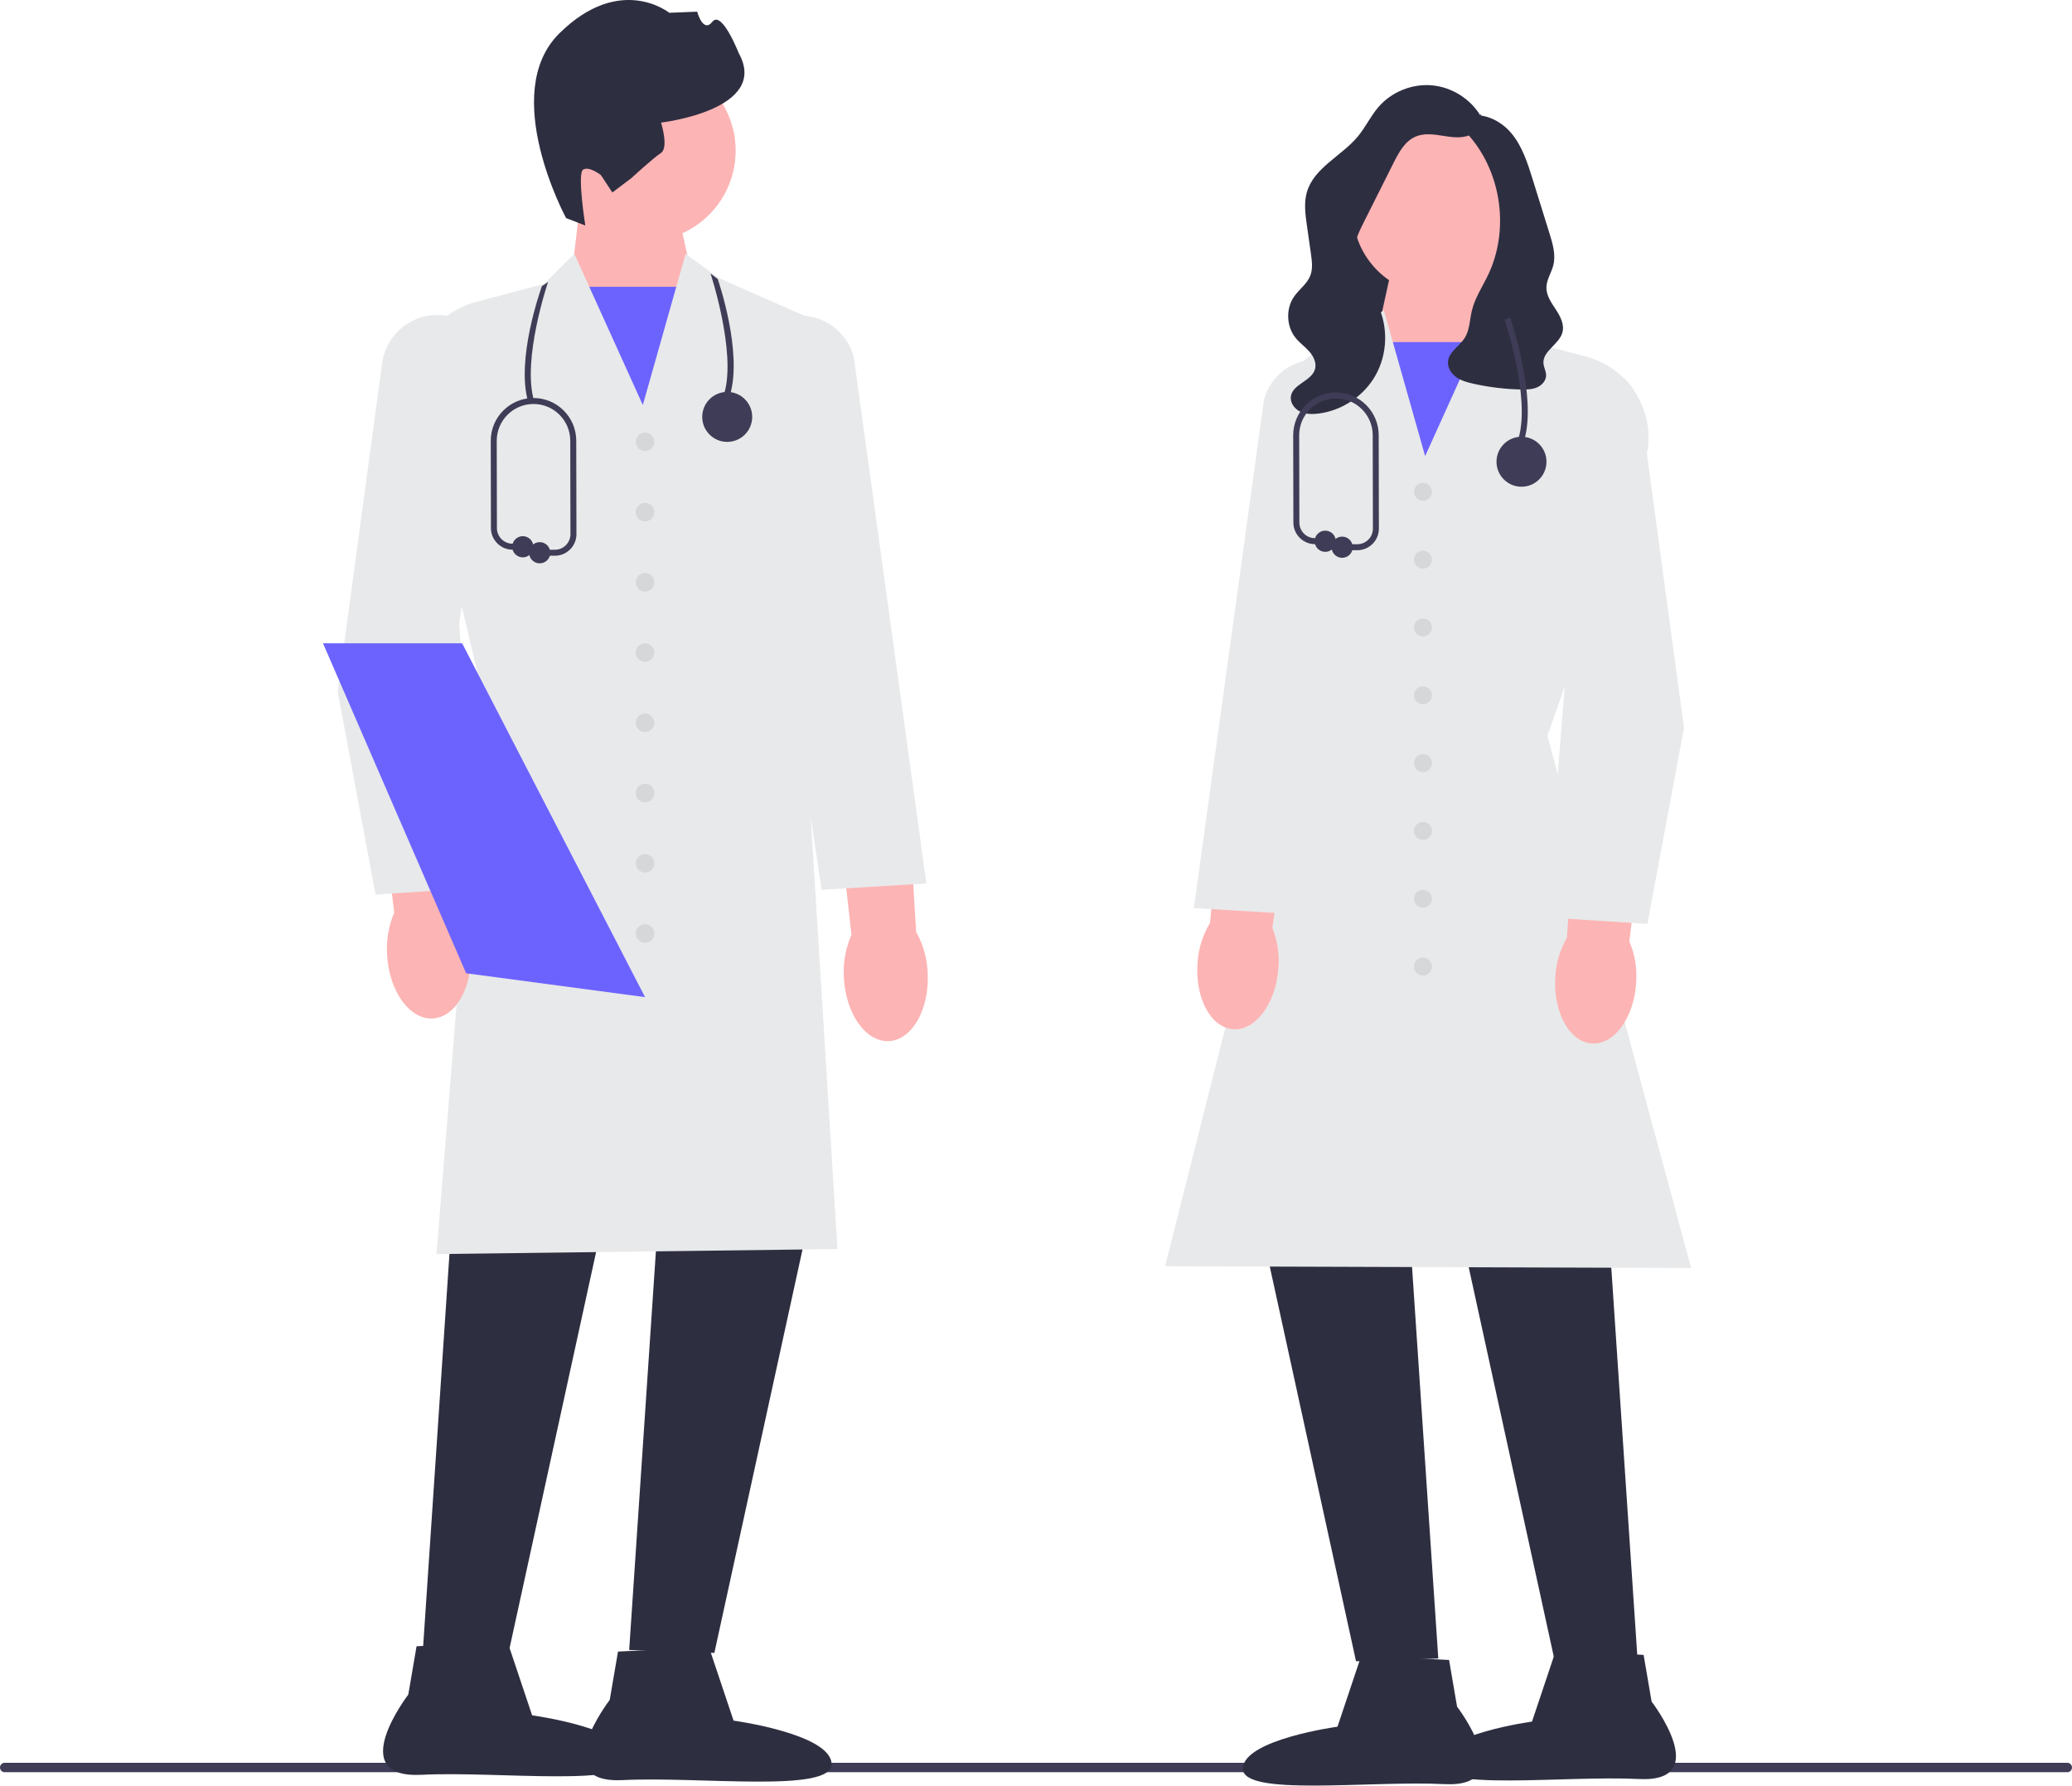
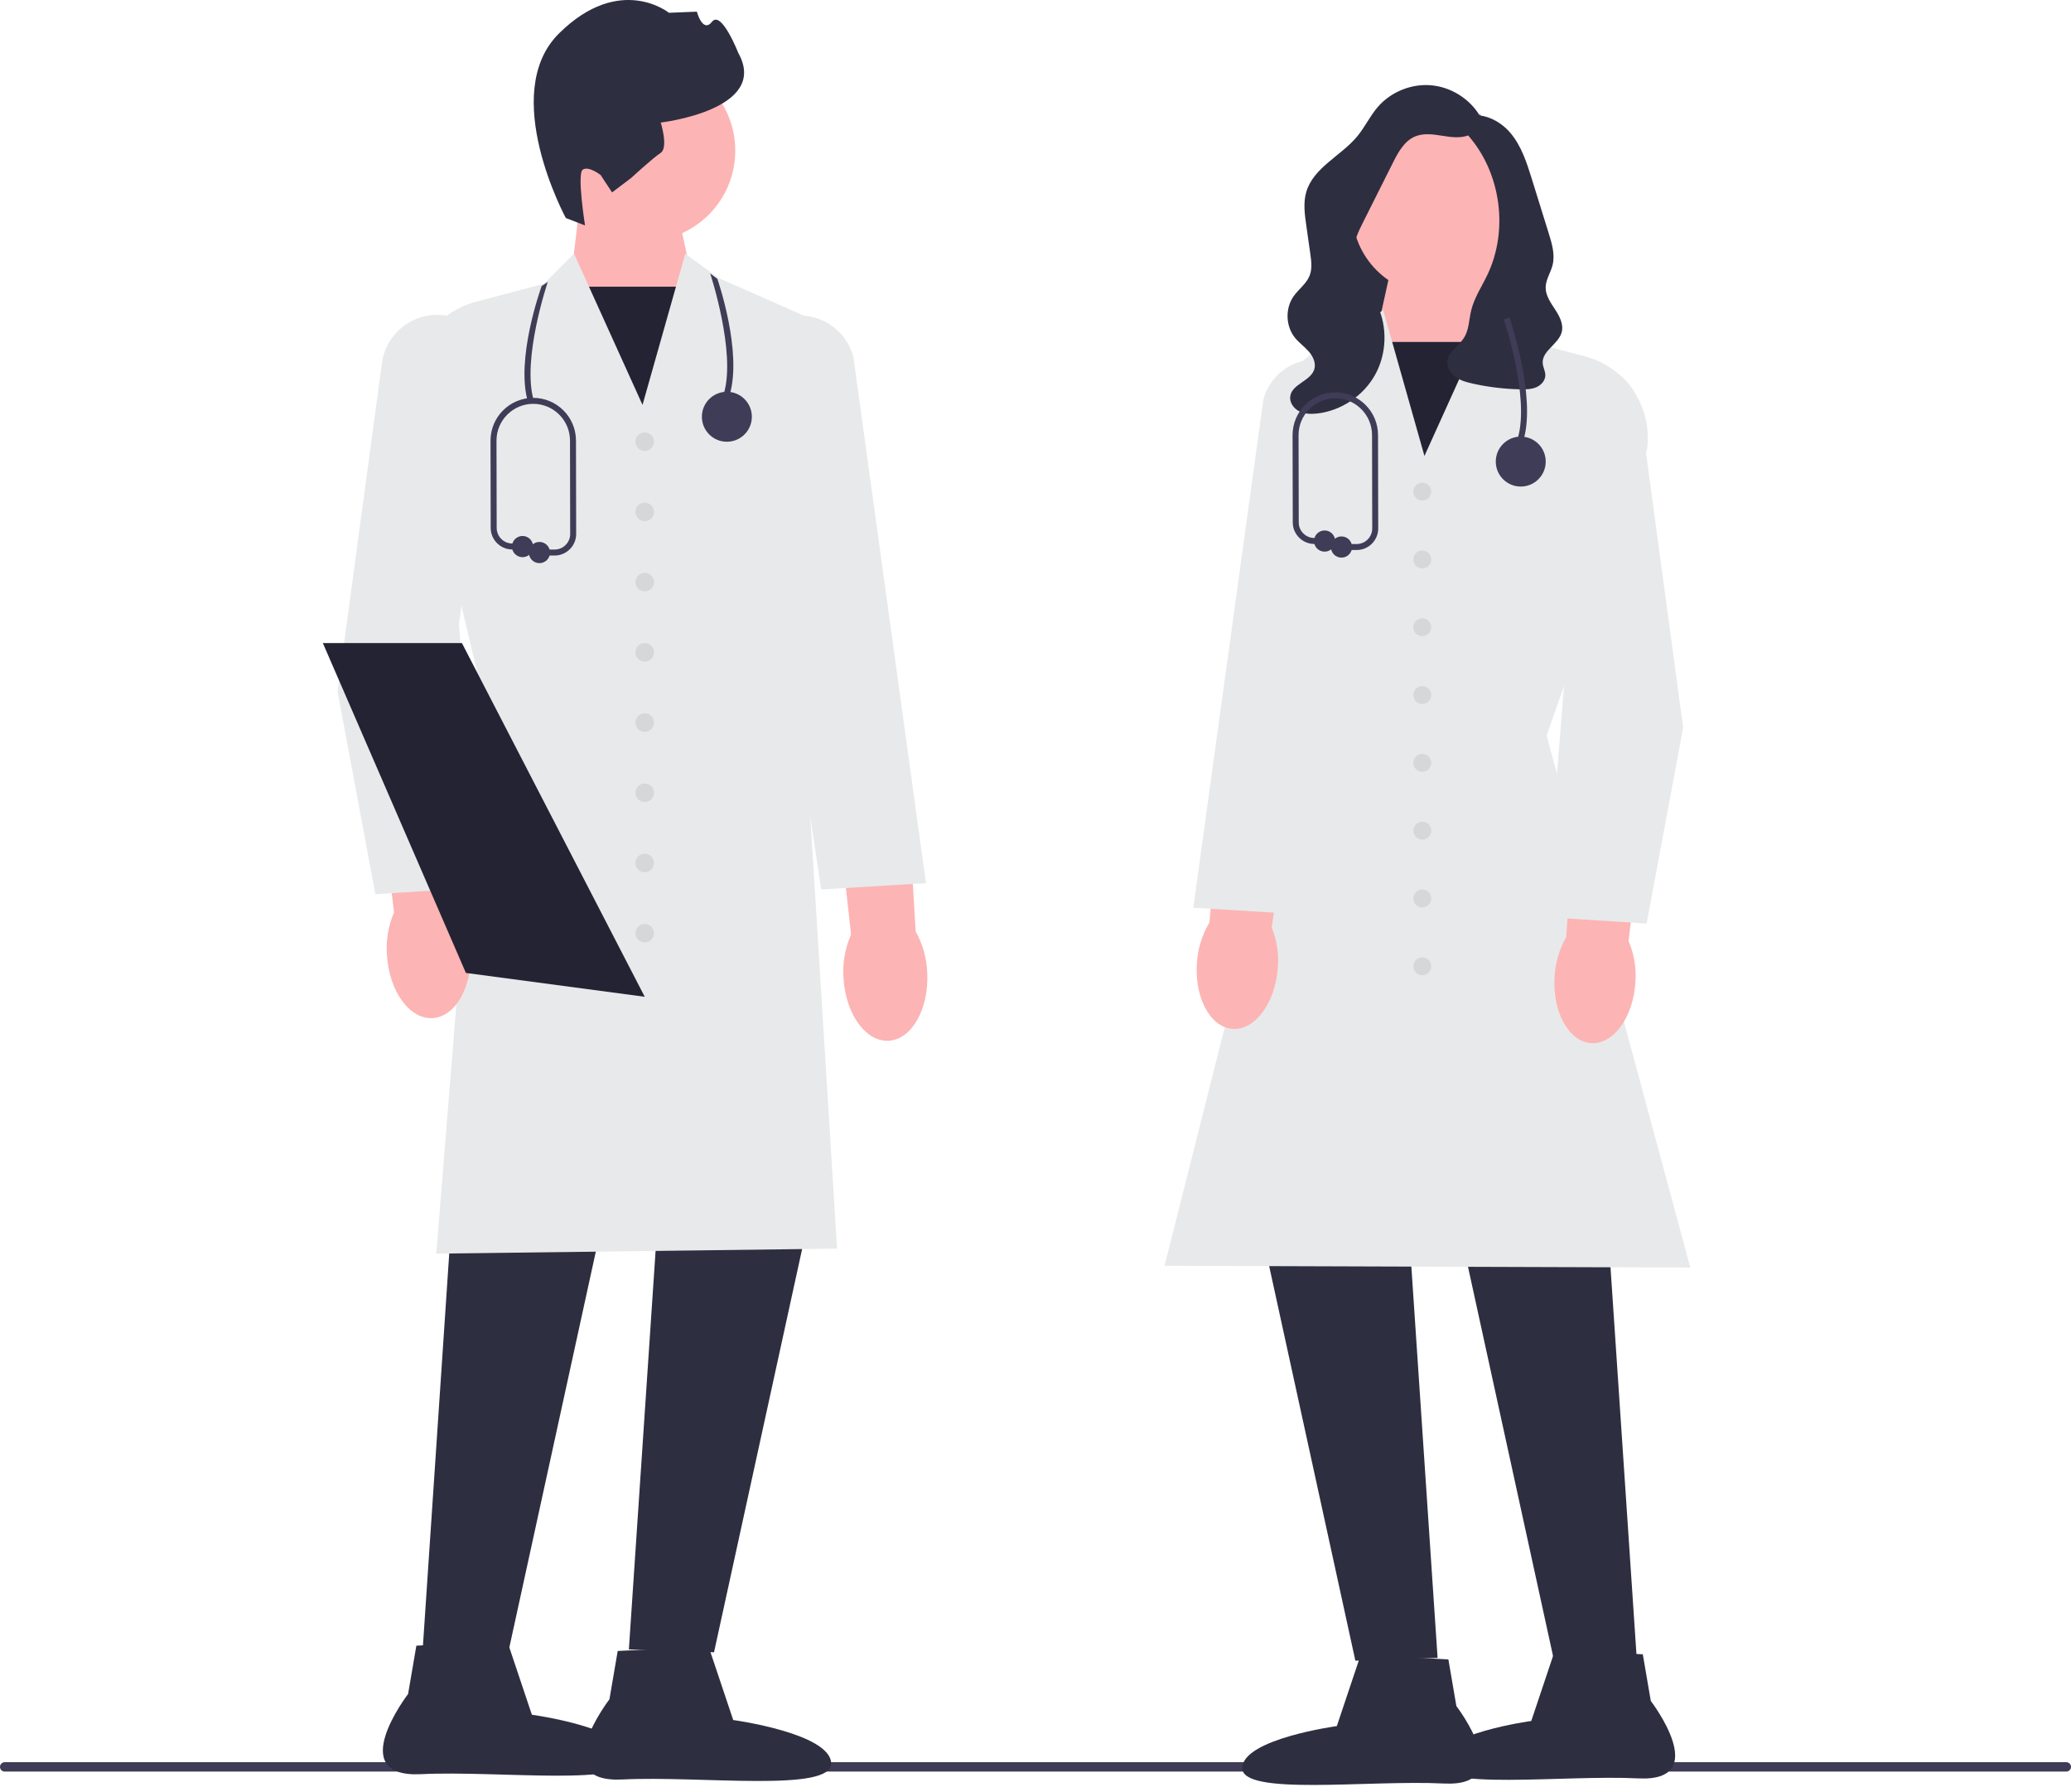
- <svg xmlns="http://www.w3.org/2000/svg" width="692.68" height="596.951" viewBox="0 0 692.68 596.951" role="img" artist="Katerina Limpitsouni" source="https://undraw.co/">
-   <path d="m0,590.905c0,.871.7,1.571,1.571,1.571h689.538c.871,0,1.571-.7,1.571-1.571,0-.871-.7-1.571-1.571-1.571H1.571c-.871,0-1.571.7-1.571,1.571Z" fill="#3f3c57" />
-   <g>
-     <polygon points="224.976 63.441 232.475 97.658 216.525 145.285 190.829 94.114 194.394 64.427 224.976 63.441" fill="#fdb4b4" />
-     <rect x="189.5" y="95.886" width="44.368" height="53.608" fill="#6c63ff" />
-     <circle cx="215.623" cy="50.376" r="30.3" fill="#fdb4b4" />
-     <path d="m189.248,72.908s-22.586-41.712-2.222-61.786c20.364-20.073,36.711-6.846,36.711-6.846l9.335-.377s1.947,7.346,5.086,3.369,8.812,10.506,8.812,10.506c10.529,18.962-25.971,23.21-25.971,23.21,0,0,2.636,8.396-.043,10.154s-9.837,8.373-9.837,8.373l-6.407,4.839-3.807-5.801s-3.977-3.139-5.986-1.821.755,18.67.755,18.67l-6.426-2.49 0-0s0,0,0,0Z" fill="#2e2e41" />
-     <polygon points="152.898 379.779 141.314 552.583 169.792 553.548 207.442 381.227 152.898 379.779" fill="#2e2e41" />
-     <polygon points="221.923 378.814 210.339 551.617 238.817 552.583 276.467 380.262 221.923 378.814" fill="#2e2e41" />
-     <path d="m145.922,419.26l15.161-188.208-23.25-98.004c-2.004-14.568,7.175-28.353,21.342-32.112l22.75-6.036,10.069-10.07,22.903,50.578,14.304-50.54,11.156,8.113,33.086,14.597-.015.342-5.307,118.388,11.847,191.274-.525.007-133.521,1.669v-0Z" fill="#e8e9ea" />
-     <path d="m236.989,550.619l8.246,24.617s32.261,4.386,32.763,14.374-43.844,4.206-69.811,5.511-4.352-26.815-4.352-26.815l2.767-16.159,30.387-1.527h0v-0Z" fill="#2e2e41" />
-     <path d="m169.646,548.847l8.246,24.617s32.261,4.386,32.763,14.374-43.844,4.206-69.811,5.511-4.352-26.815-4.352-26.815l2.767-16.159,30.387-1.527h-0Z" fill="#2e2e41" />
-     <path id="uuid-2a99fb06-c611-4846-a9cf-67468c4aeefc-2619" d="m129.415,319.305c-.35-4.854.468-9.72,2.386-14.193l-6.154-50.486,24.108-2.226,3.646,51.452c2.423,4.218,3.8,8.956,4.017,13.816.709,12.156-4.985,22.373-12.719,22.824s-14.577-9.034-15.284-21.186h0l-0-0.0 0-0Z" fill="#fdb4b4" />
-     <path id="uuid-a83e19fb-8297-4073-aac4-48fd1880d45d-2620" d="m282.111,326.715c-.297-4.857.574-9.715,2.54-14.166l-5.604-50.55,24.131-1.963,3.085,51.488c2.377,4.245,3.702,8.997,3.866,13.859.576,12.164-5.229,22.317-12.967,22.684s-14.478-9.193-15.052-21.352h0l-0-0v-0Z" fill="#fdb4b4" />
-     <path d="m125.547,299.058l-.082-.436-12.564-67.415,14.846-109.777c1.325-9.801,10.076-16.861,19.945-16.072,5.154.413,9.778,2.857,13.021,6.884,3.243,4.027,4.646,9.066,3.951,14.189l-11.174,82.332,7.035,88.062s-34.979,2.233-34.979,2.233Z" fill="#e8e9ea" />
-     <path d="m274.665,297.476l-25.261-168.621c-1.313-4.944-.544-10.119,2.175-14.516s7.006-7.395,12.069-8.442c9.687-2.003,19.252,3.918,21.781,13.479l24.268,175.983-35.032,2.118v-0Z" fill="#e8e9ea" />
-     <circle cx="215.639" cy="147.722" r="3.101" fill="#d6d7d8" />
-     <circle cx="215.639" cy="171.203" r="3.101" fill="#d6d7d8" />
-     <circle cx="215.639" cy="194.684" r="3.101" fill="#d6d7d8" />
-     <circle cx="215.639" cy="218.165" r="3.101" fill="#d6d7d8" />
-     <circle cx="215.639" cy="241.647" r="3.101" fill="#d6d7d8" />
-     <circle cx="215.639" cy="265.128" r="3.101" fill="#d6d7d8" />
-     <circle cx="215.639" cy="288.609" r="3.101" fill="#d6d7d8" />
-     <circle cx="215.639" cy="312.09" r="3.101" fill="#d6d7d8" />
-     <polygon points="215.643 333.356 156.963 325.536 155.833 325.386 125.843 256.236 107.983 215.066 154.503 215.066 215.643 333.356" fill="#6c63ff" />
-   </g>
-   <g>
-     <polygon points="450.918 70.964 488.226 50.526 488.226 108.92 445.079 108.92 450.918 70.964" fill="#2e2e41" />
-     <polygon points="496.224 83.983 499.667 112.651 474.853 162.066 459.451 116.074 466.692 83.031 496.224 83.983" fill="#fdb4b4" />
-     <rect x="458.105" y="114.362" width="42.846" height="51.769" fill="#6c63ff" />
-     <polygon points="536.296 388.514 547.484 555.388 519.982 556.32 483.624 389.913 536.296 388.514" fill="#2e2e41" />
-     <polygon points="469.64 387.582 480.827 554.456 453.326 555.388 416.967 388.98 469.64 387.582" fill="#2e2e41" />
-     <path d="m565.352,423.907l-.655-.002-175.198-.572.157-.62,45.043-178.461-11.283-90.063c-2.138-17.066,6.998-33.197,22.733-40.139l5.681-2.506,10.792-7.848,13.806,48.784,22.108-48.822,9.739,9.738,21.964,5.828c13.69,3.632,22.56,16.952,20.631,30.983l-.023.098-33.542,95.709,48.048,177.894Z" fill="#e8e9ea" />
-     <path d="m455.091,553.492l29.344,1.475,2.672,15.605s20.874,27.156-4.202,25.895-67.901,4.323-67.416-5.322,31.639-13.88,31.639-13.88l7.963-23.772h0l0-0Z" fill="#2e2e41" />
-     <path d="m520.123,551.781l29.344,1.475,2.672,15.605s20.874,27.156-4.202,25.895-67.901,4.323-67.416-5.322,31.639-13.88,31.639-13.88l7.963-23.772h0v-0Z" fill="#2e2e41" />
-     <path id="uuid-3bc2e7c3-8a4e-432b-b93d-ff096d796d3b-2621" d="m546.995,328.404h0c-.683,11.735-7.292,20.895-14.76,20.459-7.468-.436-12.967-10.301-12.282-22.041.209-4.693,1.539-9.268,3.879-13.342l3.521-49.686,23.281,2.149-5.943,48.754c1.852,4.319,2.642,9.019,2.304,13.706v0Z" fill="#fdb4b4" />
-     <path id="uuid-a34cbb18-fa14-4c0b-8260-87fab6b8d9f9-2622" d="m427.356,323.941h0c-.933,11.718-7.735,20.735-15.192,20.141s-12.745-10.575-11.81-22.297c.309-4.688,1.736-9.233,4.162-13.256l4.578-49.6,23.23,2.645-6.98,48.616c1.759,4.358,2.449,9.073,2.012,13.752l-0.0 0h0Z" fill="#fdb4b4" />
-     <path d="m550.744,308.87l-33.812-2.158.041-.507,6.754-84.549-10.789-79.504c-.673-4.952.684-9.823,3.818-13.715,3.135-3.893,7.604-6.255,12.587-6.654h0c9.539-.752,17.997,6.062,19.278,15.535l14.337,106.013-.015.079-12.2,65.46Z" fill="#e8e9ea" />
-     <path d="m432.985,305.631l-33.865-2.047.074-.535,23.353-169.37c2.456-9.302,11.706-15.024,21.065-13.088,4.895,1.012,9.037,3.91,11.666,8.161s3.372,9.251,2.092,14.083l-24.385,162.797Z" fill="#e8e9ea" />
-     <circle cx="475.708" cy="164.419" r="2.995" fill="#d6d7d8" />
-     <circle cx="475.708" cy="187.095" r="2.995" fill="#d6d7d8" />
-     <circle cx="475.708" cy="209.77" r="2.995" fill="#d6d7d8" />
-     <circle cx="475.708" cy="232.446" r="2.995" fill="#d6d7d8" />
-     <circle cx="475.708" cy="255.121" r="2.995" fill="#d6d7d8" />
-     <circle cx="475.708" cy="277.797" r="2.995" fill="#d6d7d8" />
-     <circle cx="475.708" cy="300.472" r="2.995" fill="#d6d7d8" />
-     <circle cx="475.708" cy="323.148" r="2.995" fill="#d6d7d8" />
-     <circle cx="480.255" cy="70.601" r="28.013" fill="#fdb4b4" />
-     <path d="m494.935,37.9c1.342,2.73-.786,6.14-3.604,7.288s-6.0.683-9.004.205-6.192-.931-9.001.237c-3.635,1.511-5.683,5.303-7.449,8.821-3.296,6.568-6.592,13.136-9.887,19.704-1.61,3.209-3.257,6.562-3.288,10.152-.057,6.59,5.171,11.857,7.984,17.817,3.425,7.257,3.142,16.149-.736,23.174-3.878,7.025-11.253,12.002-19.219,12.97-2.096.255-4.314.227-6.198-.725s-3.322-3.031-2.973-5.114c.682-4.072,6.905-5.024,8.048-8.992.597-2.071-.46-4.283-1.884-5.901s-3.226-2.88-4.584-4.553c-3.133-3.859-3.342-9.816-.487-13.884,1.678-2.391,4.273-4.168,5.358-6.88.924-2.312.589-4.911.239-7.376-.45-3.168-.9-6.335-1.349-9.503-.525-3.696-1.042-7.524-.004-11.11,2.377-8.217,11.655-12.076,17.096-18.677,2.528-3.067,4.229-6.756,6.823-9.768,4.353-5.054,11.206-7.843,17.851-7.263,6.645.58,12.912,4.512,16.324,10.244" fill="#2e2e41" />
-     <path d="m490.513,38.418c-1.369.489-1.876,2.272-1.482,3.671.394,1.399,1.425,2.511,2.37,3.616,10.679,12.498,13.161,31.401,6.07,46.232-1.886,3.945-4.398,7.657-5.416,11.91-.74,3.094-.7,6.488-2.417,9.167-1.748,2.727-5.211,4.555-5.553,7.776-.22,2.067,1.04,4.075,2.729,5.287s3.752,1.766,5.781,2.218c5.273,1.175,10.665,1.817,16.067,1.912,1.761.031,3.578-.007,5.194-.709s2.995-2.224,3.013-3.985c.014-1.384-.784-2.661-.886-4.042-.305-4.137,5.261-6.338,6.346-10.341.713-2.632-.692-5.341-2.188-7.621-1.497-2.28-3.204-4.674-3.167-7.401.035-2.61,1.674-4.909,2.31-7.441.881-3.502-.201-7.165-1.274-10.613-.912-2.931-1.825-5.863-2.737-8.794-.97-3.116-1.94-6.232-2.909-9.349-1.693-5.44-3.47-11.038-7.134-15.402-3.664-4.363-9.735-7.223-15.147-5.442" fill="#2e2e41" />
-   </g>
-   <g>
-     <path d="m509.601,146.967l-1.92-.56c4-13.715-4.625-39.31-4.712-39.567l1.893-.646c.366,1.074,8.915,26.456,4.739,40.772Z" fill="#3f3c57" />
-     <circle cx="508.641" cy="154.367" r="8.354" fill="#3f3c57" />
-     <path d="m453.75,183.943h-5.066c-.553,0-1-.448-1-1s.447-1,1-1h5.066c1.396,0,2.708-.544,3.694-1.532.985-.988,1.527-2.301,1.524-3.696l-.062-31.207c0-6.779-5.514-12.293-12.291-12.293s-12.292,5.514-12.292,12.291l.062,29.209c.006,2.85,2.329,5.186,5.179,5.208l3.478.026c.552.004.996.455.992,1.008-.004.549-.451.992-1,.992h-.008l-3.478-.026c-3.941-.03-7.155-3.262-7.163-7.204l-.062-29.211c0-7.882,6.411-14.293,14.292-14.293,7.88,0,14.291,6.411,14.291,14.291l.062,31.205c.004,1.931-.745,3.747-2.109,5.113-1.363,1.367-3.179,2.12-5.109,2.12Z" fill="#3f3c57" />
-     <circle cx="443.034" cy="180.949" r="3.544" fill="#3f3c57" />
-     <circle cx="448.683" cy="182.943" r="3.544" fill="#3f3c57" />
-   </g>
-   <path d="m244.071,131.978l-1.92-.56c4-13.715-4.528-39.706-4.615-39.963l2.4,1.809c.366,1.074,8.311,24.398,4.135,38.714Z" fill="#3f3c57" />
-   <path d="m176.581,134.414l1.92-.56c-4-13.715,4.625-39.31,4.712-39.567l-2.054,1.376c-.366,1.074-8.754,24.435-4.578,38.751Z" fill="#3f3c57" />
-   <circle cx="243.111" cy="139.377" r="8.354" fill="#3f3c57" />
-   <path d="m185.488,185.789h-5.066c-.553,0-1-.448-1-1s.447-1,1-1h5.066c1.396,0,2.708-.544,3.694-1.532.985-.988,1.527-2.301,1.524-3.696l-.062-31.207c0-6.779-5.514-12.293-12.291-12.293s-12.292,5.514-12.292,12.291l.062,29.209c.006,2.85,2.329,5.186,5.179,5.208l3.478.026c.552.004.996.455.992,1.008-.004.549-.451.992-1,.992h-.008l-3.478-.026c-3.941-.03-7.155-3.262-7.163-7.204l-.062-29.211c0-7.882,6.411-14.293,14.292-14.293,7.88,0,14.291,6.411,14.291,14.291l.062,31.205c.004,1.931-.745,3.747-2.109,5.113-1.363,1.367-3.179,2.12-5.109,2.12Z" fill="#3f3c57" />
-   <circle cx="174.772" cy="182.795" r="3.544" fill="#3f3c57" />
-   <circle cx="180.421" cy="184.789" r="3.544" fill="#3f3c57" />
+ <svg xmlns="http://www.w3.org/2000/svg" width="148" height="128" viewBox="0 0 148 128" fill="none">
+   <path d="M0 126.254C0 126.441 0.15 126.59 0.336 126.59H147.664C147.85 126.59 148 126.441 148 126.254C148 126.068 147.85 125.919 147.664 125.919H0.336C0.15 125.919 0 126.068 0 126.254Z" fill="#3F3C57" />
+   <path d="M48.069 13.555L49.671 20.866L46.263 31.042L40.773 20.109L41.535 13.766L48.069 13.555Z" fill="#FDB4B4" />
+   <path d="M49.969 20.487H40.489V31.941H49.969V20.487Z" fill="#232334" />
+   <path d="M46.071 17.238C49.646 17.238 52.544 14.339 52.544 10.764C52.544 7.188 49.646 4.29 46.071 4.29C42.495 4.29 39.596 7.188 39.596 10.764C39.596 14.339 42.495 17.238 46.071 17.238Z" fill="#FDB4B4" />
+   <path d="M40.435 15.578C40.435 15.578 35.609 6.665 39.96 2.376C44.311 -1.913 47.804 0.914 47.804 0.914L49.799 0.833C49.799 0.833 50.215 2.403 50.885 1.553C51.556 0.703 52.768 3.798 52.768 3.798C55.018 7.849 47.219 8.757 47.219 8.757C47.219 8.757 47.782 10.551 47.21 10.926C46.638 11.302 45.108 12.715 45.108 12.715L43.739 13.749L42.926 12.51C42.926 12.51 42.076 11.839 41.647 12.121C41.218 12.402 41.808 16.11 41.808 16.11L40.435 15.578Z" fill="#2E2E41" />
+   <path d="M32.669 81.145L30.193 118.066L36.278 118.273L44.323 81.454L32.669 81.145Z" fill="#2E2E41" />
+   <path d="M47.417 80.939L44.941 117.86L51.026 118.066L59.071 81.248L47.417 80.939Z" fill="#2E2E41" />
+   <path d="M31.178 89.58L34.417 49.367L29.45 28.427C29.021 25.315 30.983 22.369 34.01 21.566L38.871 20.277L41.022 18.125L45.916 28.932L48.972 18.134L51.355 19.867L58.425 22.986L58.422 23.059L57.288 48.354L59.819 89.222L59.706 89.224L31.178 89.58Z" fill="#E8E9EA" />
+   <path d="M50.636 117.647L52.398 122.907C52.398 122.907 59.29 123.844 59.398 125.978C59.505 128.112 50.03 126.876 44.482 127.155C38.933 127.434 43.552 121.426 43.552 121.426L44.143 117.973L50.636 117.647Z" fill="#2E2E41" />
+   <path d="M36.247 117.268L38.009 122.528C38.009 122.528 44.902 123.465 45.009 125.599C45.116 127.733 35.641 126.498 30.093 126.776C24.545 127.055 29.163 121.047 29.163 121.047L29.755 117.594L36.247 117.268Z" fill="#2E2E41" />
+   <path d="M27.651 68.224C27.576 67.186 27.751 66.147 28.161 65.191L26.846 54.404L31.997 53.928L32.776 64.922C33.294 65.823 33.588 66.835 33.634 67.874C33.786 70.471 32.569 72.654 30.917 72.75C29.264 72.847 27.802 70.82 27.651 68.224Z" fill="#FDB4B4" />
+   <path d="M60.276 69.807C60.213 68.769 60.399 67.731 60.819 66.78L59.622 55.98L64.778 55.56L65.437 66.561C65.945 67.468 66.228 68.484 66.263 69.522C66.386 72.121 65.146 74.291 63.492 74.369C61.839 74.447 60.399 72.405 60.276 69.807Z" fill="#FDB4B4" />
+   <path d="M26.825 63.898L26.807 63.805L24.123 49.401L27.295 25.945C27.578 23.851 29.448 22.343 31.556 22.511C32.657 22.599 33.645 23.122 34.338 23.982C35.031 24.843 35.331 25.919 35.183 27.014L32.795 44.605L34.298 63.42L26.825 63.898Z" fill="#E8E9EA" />
+   <path d="M58.685 63.559L53.288 27.532C53.008 26.475 53.172 25.369 53.753 24.43C54.334 23.491 55.25 22.85 56.332 22.626C58.401 22.198 60.445 23.463 60.985 25.506L66.171 63.107L58.685 63.559Z" fill="#E8E9EA" />
+   <path d="M46.074 32.225C46.44 32.225 46.737 31.929 46.737 31.563C46.737 31.197 46.44 30.9 46.074 30.9C45.708 30.9 45.411 31.197 45.411 31.563C45.411 31.929 45.708 32.225 46.074 32.225Z" fill="#D6D7D8" />
+   <path d="M46.074 37.242C46.44 37.242 46.737 36.946 46.737 36.58C46.737 36.214 46.44 35.917 46.074 35.917C45.708 35.917 45.411 36.214 45.411 36.58C45.411 36.946 45.708 37.242 46.074 37.242Z" fill="#D6D7D8" />
+   <path d="M46.074 42.259C46.44 42.259 46.737 41.963 46.737 41.597C46.737 41.231 46.44 40.934 46.074 40.934C45.708 40.934 45.411 41.231 45.411 41.597C45.411 41.963 45.708 42.259 46.074 42.259Z" fill="#D6D7D8" />
+   <path d="M46.074 47.276C46.44 47.276 46.737 46.98 46.737 46.614C46.737 46.248 46.44 45.951 46.074 45.951C45.708 45.951 45.411 46.248 45.411 46.614C45.411 46.98 45.708 47.276 46.074 47.276Z" fill="#D6D7D8" />
+   <path d="M46.074 52.294C46.44 52.294 46.737 51.997 46.737 51.631C46.737 51.265 46.44 50.968 46.074 50.968C45.708 50.968 45.411 51.265 45.411 51.631C45.411 51.997 45.708 52.294 46.074 52.294Z" fill="#D6D7D8" />
+   <path d="M46.074 57.31C46.44 57.31 46.737 57.014 46.737 56.648C46.737 56.282 46.44 55.985 46.074 55.985C45.708 55.985 45.411 56.282 45.411 56.648C45.411 57.014 45.708 57.31 46.074 57.31Z" fill="#D6D7D8" />
+   <path d="M46.074 62.328C46.44 62.328 46.737 62.031 46.737 61.665C46.737 61.299 46.44 61.002 46.074 61.002C45.708 61.002 45.411 61.299 45.411 61.665C45.411 62.031 45.708 62.328 46.074 62.328Z" fill="#D6D7D8" />
+   <path d="M46.074 67.345C46.44 67.345 46.737 67.048 46.737 66.682C46.737 66.316 46.44 66.019 46.074 66.019C45.708 66.019 45.411 66.316 45.411 66.682C45.411 67.048 45.708 67.345 46.074 67.345Z" fill="#D6D7D8" />
+   <path d="M46.075 71.226L33.537 69.555L33.295 69.523L26.888 54.748L23.072 45.952H33.011L46.075 71.226Z" fill="#232334" />
+   <path d="M96.344 15.162L104.315 10.796V23.272H95.097L96.344 15.162Z" fill="#2E2E41" />
+   <path d="M106.024 17.944L106.76 24.069L101.458 34.627L98.167 24.8L99.715 17.741L106.024 17.944Z" fill="#FDB4B4" />
+   <path d="M107.034 24.435H97.88V35.496H107.034V24.435Z" fill="#232334" />
+   <path d="M114.586 83.011L116.977 118.666L111.101 118.865L103.332 83.31L114.586 83.011Z" fill="#2E2E41" />
+   <path d="M100.344 82.812L102.735 118.467L96.859 118.666L89.09 83.111L100.344 82.812Z" fill="#2E2E41" />
+   <path d="M120.795 90.573L120.655 90.573L83.221 90.45L83.255 90.318L92.879 52.187L90.468 32.944C90.011 29.298 91.963 25.851 95.325 24.368L96.539 23.833L98.845 22.156L101.795 32.579L106.518 22.148L108.599 24.228L113.292 25.474C116.217 26.249 118.112 29.095 117.7 32.093L117.695 32.114L110.528 52.564L120.795 90.573Z" fill="#E8E9EA" />
+   <path d="M97.236 118.26L103.506 118.576L104.077 121.91C104.077 121.91 108.537 127.712 103.179 127.443C97.821 127.173 88.671 128.366 88.775 126.305C88.878 124.245 95.534 123.34 95.534 123.34L97.236 118.26Z" fill="#2E2E41" />
+   <path d="M111.131 117.895L117.4 118.21L117.971 121.544C117.971 121.544 122.431 127.346 117.074 127.077C111.716 126.808 102.566 128.001 102.669 125.94C102.773 123.879 109.429 122.974 109.429 122.974L111.131 117.895Z" fill="#2E2E41" />
+   <path d="M116.872 70.168C116.726 72.675 115.314 74.632 113.719 74.539C112.123 74.446 110.948 72.338 111.094 69.83C111.139 68.827 111.423 67.85 111.923 66.979L112.676 56.363L117.65 56.822L116.38 67.239C116.776 68.162 116.944 69.166 116.872 70.168Z" fill="#FDB4B4" />
+   <path d="M91.31 69.214C91.111 71.718 89.657 73.644 88.064 73.517C86.471 73.39 85.341 71.258 85.54 68.753C85.606 67.752 85.912 66.781 86.43 65.921L87.408 55.323L92.371 55.888L90.88 66.276C91.256 67.207 91.403 68.214 91.31 69.214Z" fill="#FDB4B4" />
+   <path d="M117.673 65.994L110.449 65.533L110.458 65.424L111.901 47.359L109.596 30.372C109.452 29.314 109.742 28.273 110.411 27.442C111.081 26.61 112.036 26.105 113.101 26.02C115.139 25.86 116.946 27.315 117.22 29.34L120.283 51.99L120.28 52.007L117.673 65.994Z" fill="#E8E9EA" />
+   <path d="M92.513 65.302L85.277 64.864L85.293 64.75L90.282 28.562C90.807 26.575 92.783 25.352 94.783 25.766C95.829 25.982 96.714 26.601 97.276 27.509C97.838 28.417 97.996 29.486 97.723 30.518L92.513 65.302Z" fill="#E8E9EA" />
+   <path d="M101.641 35.77C101.994 35.77 102.281 35.484 102.281 35.13C102.281 34.777 101.994 34.49 101.641 34.49C101.288 34.49 101.001 34.777 101.001 35.13C101.001 35.484 101.288 35.77 101.641 35.77Z" fill="#D6D7D8" />
+   <path d="M101.641 40.615C101.994 40.615 102.281 40.329 102.281 39.975C102.281 39.622 101.994 39.335 101.641 39.335C101.288 39.335 101.001 39.622 101.001 39.975C101.001 40.329 101.288 40.615 101.641 40.615Z" fill="#D6D7D8" />
+   <path d="M101.641 45.46C101.994 45.46 102.281 45.173 102.281 44.82C102.281 44.467 101.994 44.18 101.641 44.18C101.288 44.18 101.001 44.467 101.001 44.82C101.001 45.173 101.288 45.46 101.641 45.46Z" fill="#D6D7D8" />
+   <path d="M101.641 50.305C101.994 50.305 102.281 50.018 102.281 49.665C102.281 49.312 101.994 49.025 101.641 49.025C101.288 49.025 101.001 49.312 101.001 49.665C101.001 50.018 101.288 50.305 101.641 50.305Z" fill="#D6D7D8" />
+   <path d="M101.641 55.15C101.994 55.15 102.281 54.863 102.281 54.51C102.281 54.157 101.994 53.87 101.641 53.87C101.288 53.87 101.001 54.157 101.001 54.51C101.001 54.863 101.288 55.15 101.641 55.15Z" fill="#D6D7D8" />
+   <path d="M101.641 59.995C101.994 59.995 102.281 59.708 102.281 59.355C102.281 59.001 101.994 58.715 101.641 58.715C101.288 58.715 101.001 59.001 101.001 59.355C101.001 59.708 101.288 59.995 101.641 59.995Z" fill="#D6D7D8" />
+   <path d="M101.641 64.84C101.994 64.84 102.281 64.553 102.281 64.2C102.281 63.846 101.994 63.56 101.641 63.56C101.288 63.56 101.001 63.846 101.001 64.2C101.001 64.553 101.288 64.84 101.641 64.84Z" fill="#D6D7D8" />
+   <path d="M101.641 69.684C101.994 69.684 102.281 69.398 102.281 69.045C102.281 68.691 101.994 68.405 101.641 68.405C101.288 68.405 101.001 68.691 101.001 69.045C101.001 69.398 101.288 69.684 101.641 69.684Z" fill="#D6D7D8" />
+   <path d="M102.612 21.07C105.918 21.07 108.598 18.39 108.598 15.085C108.598 11.779 105.918 9.1 102.612 9.1C99.307 9.1 96.627 11.779 96.627 15.085C96.627 18.39 99.307 21.07 102.612 21.07Z" fill="#FDB4B4" />
+   <path d="M105.749 8.098C106.036 8.681 105.581 9.41 104.979 9.655C104.377 9.9 103.697 9.801 103.055 9.699C102.413 9.597 101.732 9.5 101.132 9.749C100.355 10.072 99.918 10.882 99.54 11.634C98.836 13.037 98.132 14.441 97.428 15.844C97.084 16.53 96.732 17.246 96.725 18.013C96.713 19.421 97.83 20.547 98.431 21.82C99.163 23.37 99.103 25.271 98.274 26.771C97.445 28.272 95.87 29.336 94.168 29.543C93.72 29.597 93.246 29.591 92.843 29.388C92.441 29.184 92.133 28.74 92.208 28.295C92.354 27.425 93.683 27.222 93.928 26.374C94.055 25.931 93.829 25.459 93.525 25.113C93.221 24.767 92.836 24.498 92.546 24.14C91.876 23.316 91.832 22.043 92.442 21.174C92.8 20.663 93.355 20.283 93.586 19.704C93.784 19.21 93.712 18.654 93.637 18.128C93.541 17.451 93.445 16.774 93.349 16.097C93.237 15.308 93.126 14.49 93.348 13.724C93.856 11.968 95.838 11.143 97.001 9.733C97.541 9.078 97.904 8.29 98.459 7.646C99.389 6.566 100.853 5.97 102.273 6.094C103.693 6.218 105.032 7.058 105.761 8.283" fill="#2E2E41" />
+   <path d="M104.804 8.209C104.512 8.313 104.403 8.694 104.487 8.993C104.572 9.292 104.792 9.529 104.994 9.765C107.275 12.436 107.806 16.475 106.291 19.643C105.888 20.486 105.351 21.28 105.134 22.188C104.975 22.849 104.984 23.575 104.617 24.147C104.244 24.73 103.504 25.12 103.431 25.808C103.384 26.25 103.653 26.679 104.014 26.938C104.375 27.197 104.815 27.315 105.249 27.412C106.376 27.663 107.528 27.8 108.682 27.82C109.058 27.827 109.446 27.819 109.792 27.669C110.137 27.519 110.431 27.194 110.435 26.817C110.439 26.522 110.268 26.249 110.246 25.954C110.181 25.07 111.37 24.6 111.602 23.744C111.754 23.182 111.454 22.603 111.134 22.116C110.815 21.629 110.45 21.117 110.458 20.535C110.465 19.977 110.815 19.486 110.951 18.945C111.14 18.196 110.908 17.414 110.679 16.677C110.484 16.051 110.289 15.424 110.094 14.798C109.887 14.132 109.68 13.466 109.473 12.8C109.111 11.638 108.731 10.442 107.948 9.51C107.165 8.577 105.868 7.966 104.712 8.347" fill="#2E2E41" />
+   <path d="M108.883 31.401L108.472 31.282C109.327 28.352 107.484 22.883 107.466 22.828L107.87 22.69C107.948 22.919 109.775 28.343 108.883 31.401Z" fill="#3F3C57" />
+   <path d="M108.678 34.767C109.663 34.767 110.462 33.968 110.462 32.983C110.462 31.997 109.663 31.198 108.678 31.198C107.692 31.198 106.893 31.997 106.893 32.983C106.893 33.968 107.692 34.767 108.678 34.767Z" fill="#3F3C57" />
+   <path d="M96.949 39.302H95.867C95.749 39.302 95.653 39.206 95.653 39.088C95.653 38.97 95.749 38.874 95.867 38.874H96.949C97.248 38.874 97.528 38.758 97.739 38.547C97.949 38.336 98.065 38.056 98.064 37.757L98.051 31.09C98.051 29.641 96.873 28.463 95.425 28.463C93.977 28.463 92.799 29.641 92.799 31.089L92.812 37.33C92.813 37.939 93.309 38.438 93.918 38.443L94.661 38.449C94.779 38.449 94.874 38.546 94.873 38.664C94.873 38.781 94.777 38.876 94.66 38.876H94.658L93.915 38.87C93.073 38.864 92.386 38.173 92.385 37.331L92.371 31.09C92.371 29.406 93.741 28.036 95.425 28.036C97.109 28.036 98.478 29.406 98.478 31.089L98.492 37.757C98.492 38.169 98.332 38.557 98.041 38.849C97.75 39.141 97.362 39.302 96.949 39.302Z" fill="#3F3C57" />
+   <path d="M94.66 39.419C95.078 39.419 95.417 39.08 95.417 38.662C95.417 38.244 95.078 37.905 94.66 37.905C94.242 37.905 93.903 38.244 93.903 38.662C93.903 39.08 94.242 39.419 94.66 39.419Z" fill="#3F3C57" />
+   <path d="M95.867 39.845C96.285 39.845 96.624 39.506 96.624 39.088C96.624 38.67 96.285 38.331 95.867 38.331C95.448 38.331 95.109 38.67 95.109 39.088C95.109 39.506 95.448 39.845 95.867 39.845Z" fill="#3F3C57" />
+   <path d="M52.149 28.199L51.739 28.079C52.593 25.149 50.771 19.595 50.753 19.541L51.265 19.927C51.344 20.157 53.041 25.14 52.149 28.199Z" fill="#3F3C57" />
+   <path d="M37.729 28.719L38.139 28.6C37.284 25.669 39.127 20.201 39.146 20.146L38.707 20.44C38.629 20.669 36.837 25.661 37.729 28.719Z" fill="#3F3C57" />
+   <path d="M51.944 31.565C52.93 31.565 53.729 30.766 53.729 29.78C53.729 28.794 52.93 27.995 51.944 27.995C50.958 27.995 50.159 28.794 50.159 29.78C50.159 30.766 50.958 31.565 51.944 31.565Z" fill="#3F3C57" />
+   <path d="M39.632 39.696H38.549C38.431 39.696 38.336 39.6 38.336 39.483C38.336 39.364 38.431 39.269 38.549 39.269H39.632C39.93 39.269 40.21 39.153 40.421 38.941C40.632 38.73 40.748 38.45 40.747 38.152L40.734 31.484C40.734 30.035 39.556 28.857 38.108 28.857C36.66 28.857 35.481 30.035 35.481 31.484L35.494 37.724C35.496 38.333 35.992 38.833 36.601 38.837L37.344 38.843C37.462 38.844 37.557 38.94 37.556 39.058C37.555 39.175 37.459 39.27 37.342 39.27H37.341L36.598 39.264C35.755 39.258 35.069 38.568 35.067 37.725L35.054 31.484C35.054 29.8 36.424 28.43 38.108 28.43C39.791 28.43 41.161 29.8 41.161 31.484L41.174 38.151C41.175 38.563 41.015 38.951 40.724 39.243C40.432 39.535 40.044 39.696 39.632 39.696Z" fill="#3F3C57" />
+   <path d="M37.342 39.814C37.761 39.814 38.1 39.475 38.1 39.056C38.1 38.638 37.761 38.299 37.342 38.299C36.924 38.299 36.585 38.638 36.585 39.056C36.585 39.475 36.924 39.814 37.342 39.814Z" fill="#3F3C57" />
+   <path d="M38.549 40.24C38.968 40.24 39.307 39.901 39.307 39.483C39.307 39.064 38.968 38.725 38.549 38.725C38.131 38.725 37.792 39.064 37.792 39.483C37.792 39.901 38.131 40.24 38.549 40.24Z" fill="#3F3C57" />
</svg>
